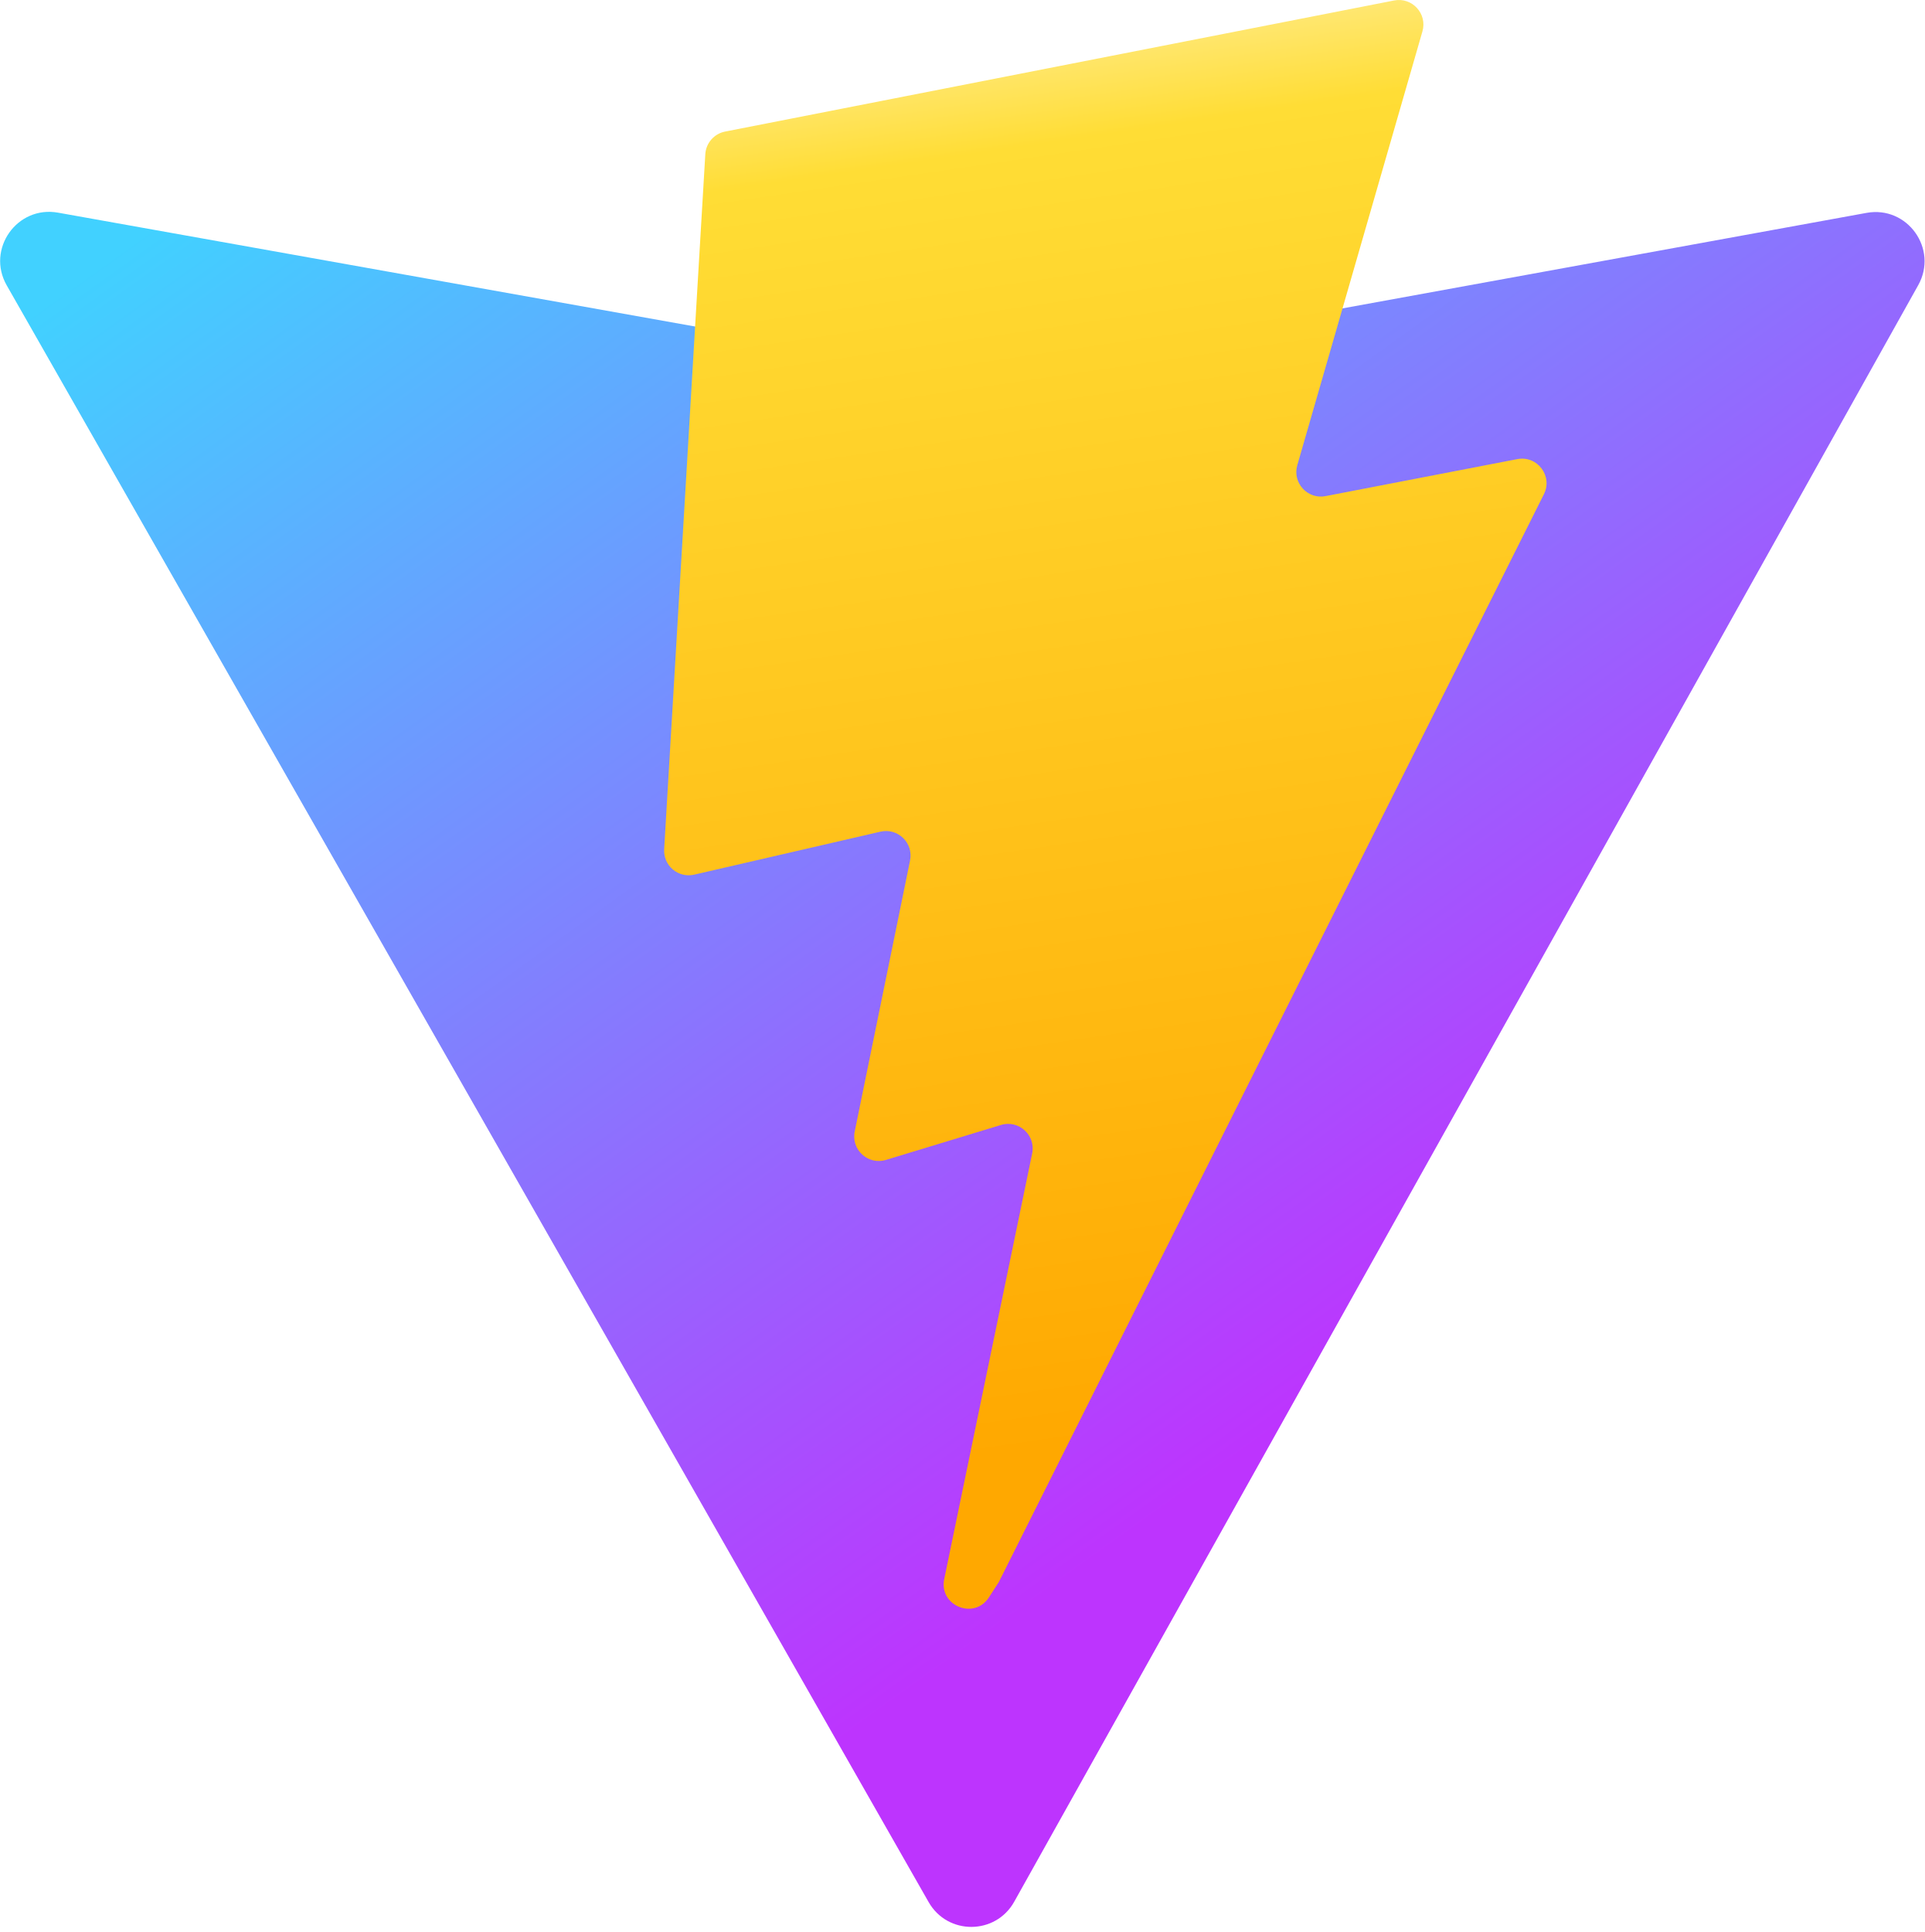
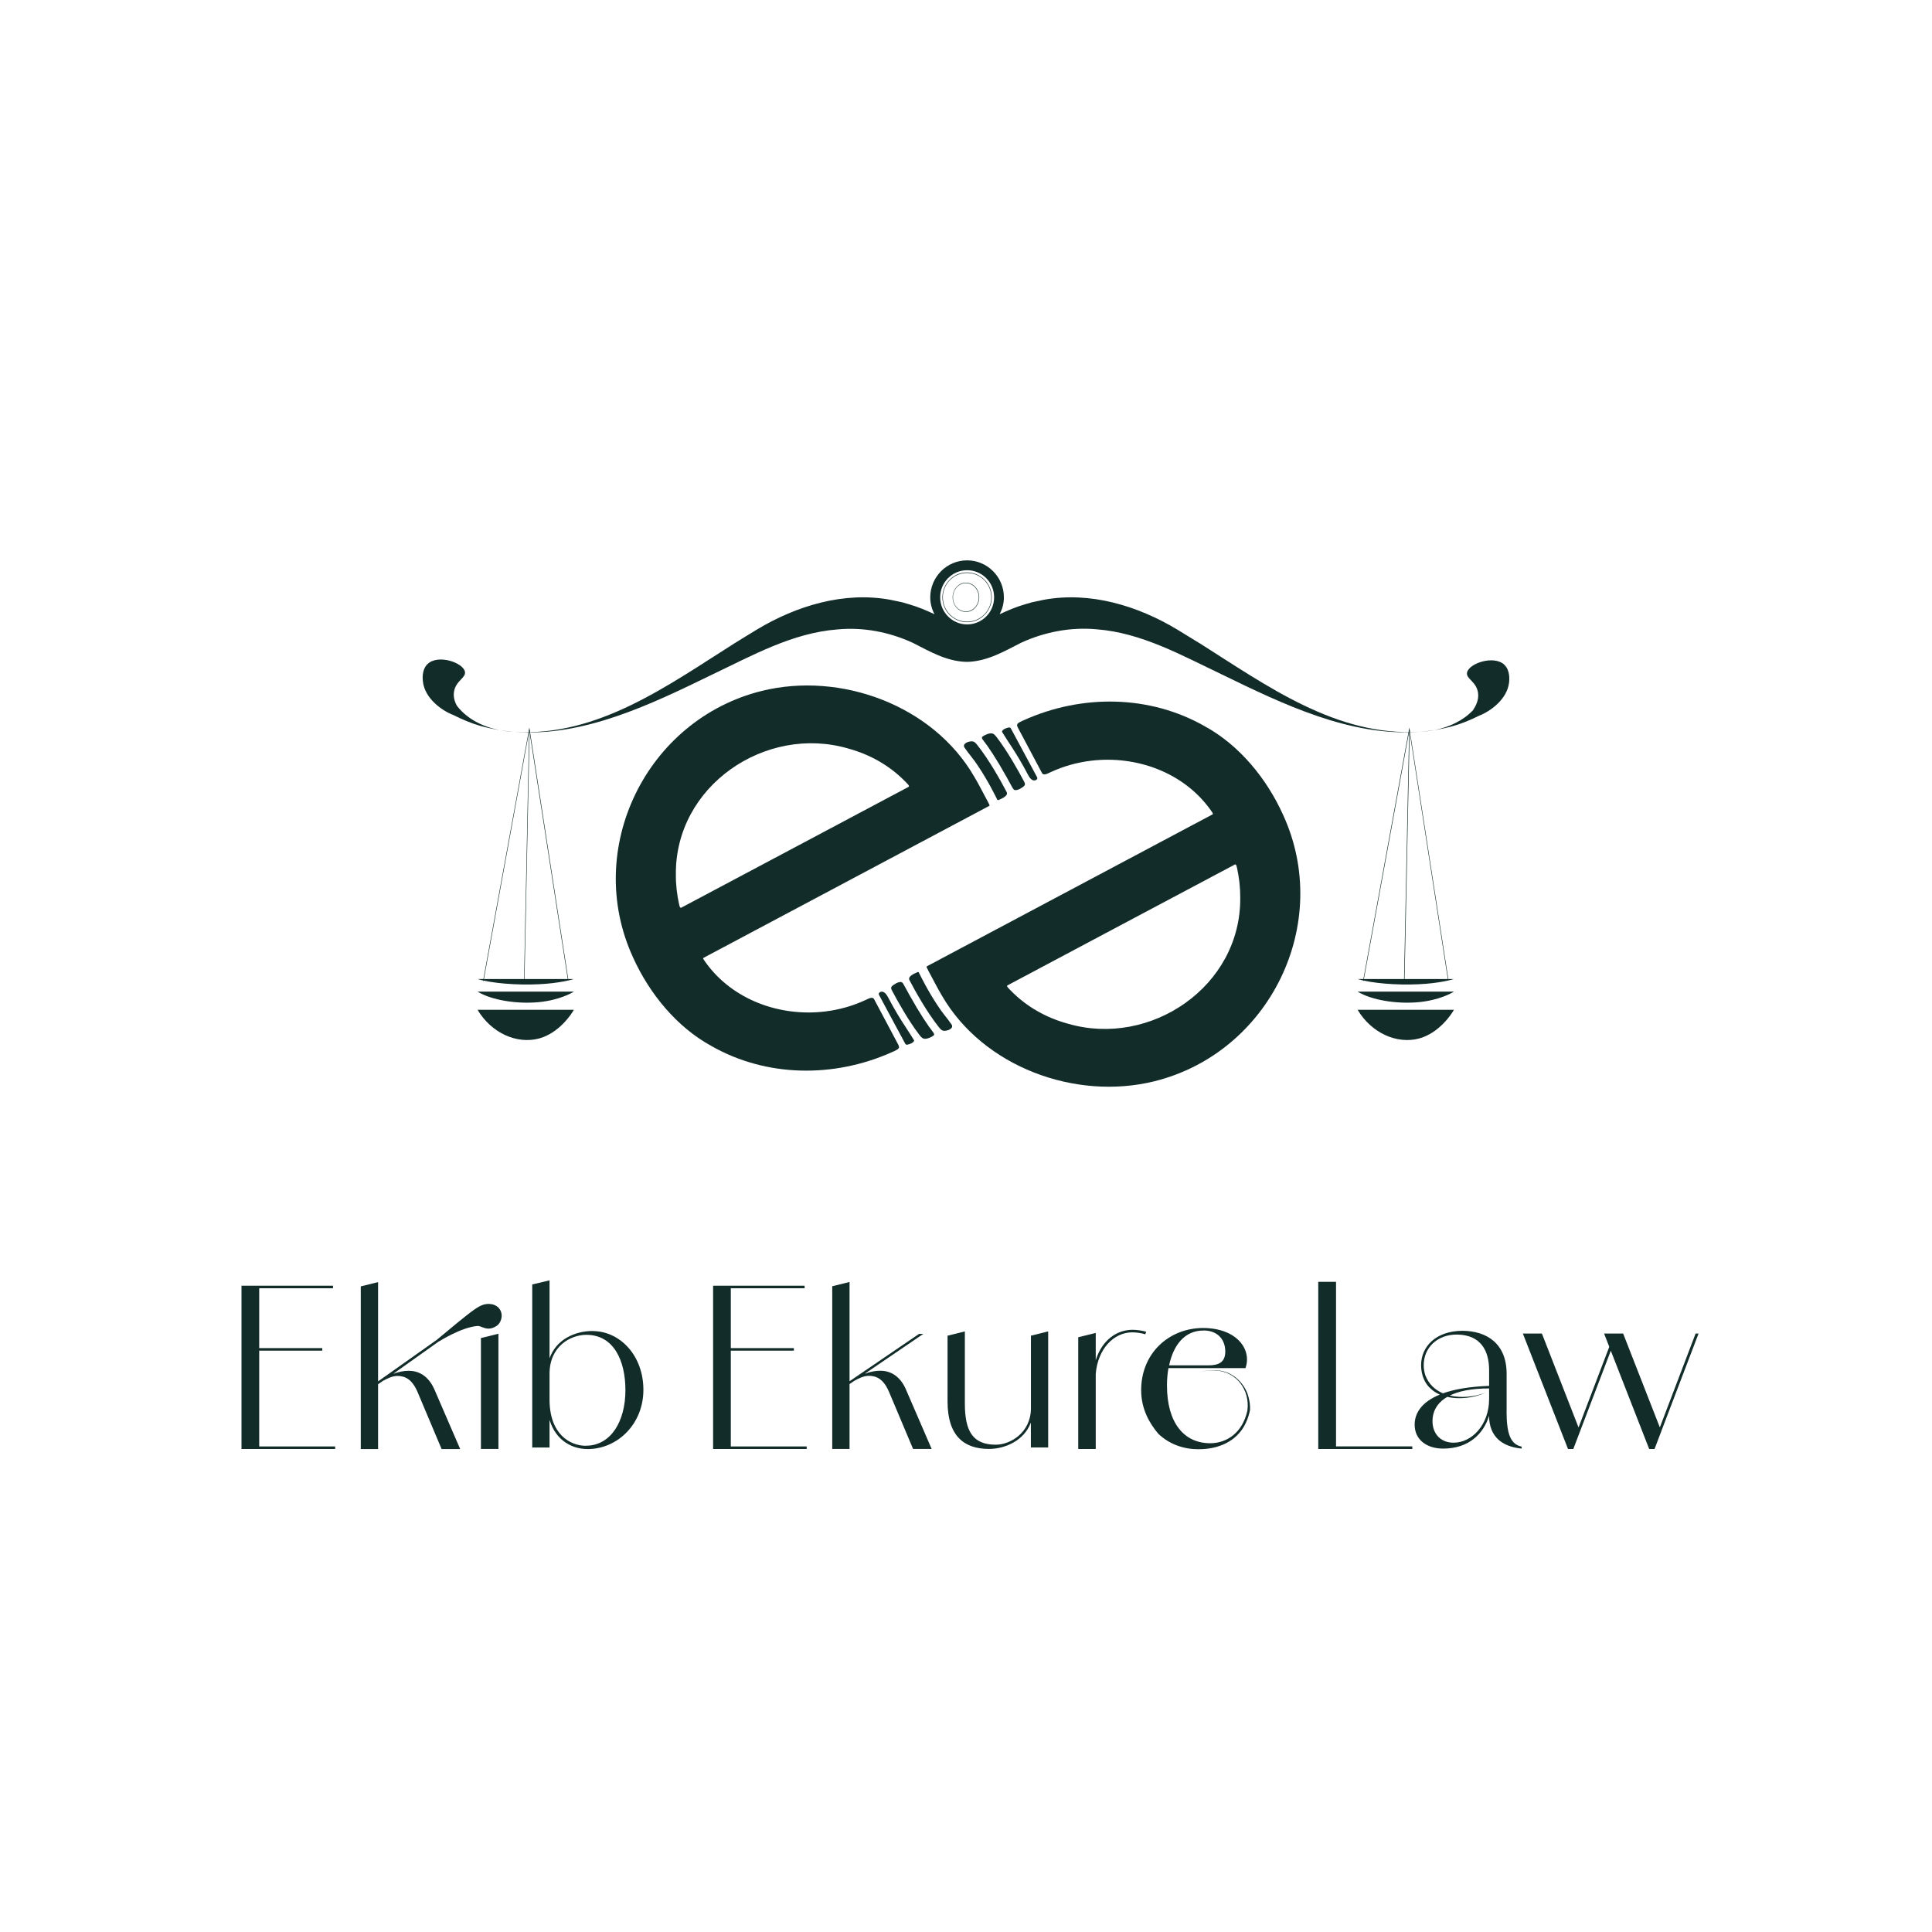
- <svg xmlns="http://www.w3.org/2000/svg" aria-hidden="true" role="img" class="iconify iconify--logos" width="31.88" height="32" preserveAspectRatio="xMidYMid meet" viewBox="0 0 256 257">
+ <svg xmlns="http://www.w3.org/2000/svg" id="Layer_1" version="1.1" viewBox="0 0 288 288">
  <defs>
-     <linearGradient id="IconifyId1813088fe1fbc01fb466" x1="-.828%" x2="57.636%" y1="7.652%" y2="78.411%">
-       <stop offset="0%" stop-color="#41D1FF" />
-       <stop offset="100%" stop-color="#BD34FE" />
-     </linearGradient>
-     <linearGradient id="IconifyId1813088fe1fbc01fb467" x1="43.376%" x2="50.316%" y1="2.242%" y2="89.03%">
-       <stop offset="0%" stop-color="#FFEA83" />
-       <stop offset="8.333%" stop-color="#FFDD35" />
-       <stop offset="100%" stop-color="#FFA800" />
-     </linearGradient>
+     <style>
+       .st0 {
+         fill: #122c29;
+       }
+     </style>
  </defs>
-   <path fill="url(#IconifyId1813088fe1fbc01fb466)" d="M255.153 37.938L134.897 252.976c-2.483 4.44-8.862 4.466-11.382.048L.875 37.958c-2.746-4.814 1.371-10.646 6.827-9.67l120.385 21.517a6.537 6.537 0 0 0 2.322-.004l117.867-21.483c5.438-.991 9.574 4.796 6.877 9.62Z" />
-   <path fill="url(#IconifyId1813088fe1fbc01fb467)" d="M185.432.063L96.44 17.501a3.268 3.268 0 0 0-2.634 3.014l-5.474 92.456a3.268 3.268 0 0 0 3.997 3.378l24.777-5.718c2.318-.535 4.413 1.507 3.936 3.838l-7.361 36.047c-.495 2.426 1.782 4.5 4.151 3.78l15.304-4.649c2.372-.72 4.652 1.36 4.15 3.788l-11.698 56.621c-.732 3.542 3.979 5.473 5.943 2.437l1.313-2.028l72.516-144.72c1.215-2.423-.88-5.186-3.54-4.672l-25.505 4.922c-2.396.462-4.435-1.77-3.759-4.114l16.646-57.705c.677-2.35-1.37-4.583-3.769-4.113Z" />
+   <g>
+     <polygon class="st0" points="38.64 215.62 38.64 201.34 48.04 201.34 48.04 200.96 38.64 200.96 38.64 192.04 49.64 192.04 49.64 191.66 38.64 191.66 36.99 191.66 36 191.66 36 216 36.99 216 38.64 216 49.96 216 49.96 215.62 38.64 215.62" />
+     <path class="st0" d="M71.69,199.46l2.61-.64v17.17h-2.61v-16.54Z" />
+     <path class="st0" d="M88.32,198.41c-2.61,0-5.41,1.26-6.4,4.07v-11.62l-2.58.61v24.31h2.58v-4.12c.98,3.22,3.53,4.35,5.67,4.35,4.46,0,8.32-3.73,8.32-8.83s-3.47-8.76-7.58-8.76ZM87.34,215.52c-2.39,0-5.42-1.75-5.42-6.88v-3.86c0-4.08,3.12-5.8,5.48-5.8,4.08,0,5.83,3.82,5.83,8.25,0,4.65-2.17,8.28-5.89,8.28Z" />
+     <polygon class="st0" points="108.94 215.62 108.94 201.34 118.34 201.34 118.34 200.96 108.94 200.96 108.94 192.04 119.94 192.04 119.94 191.66 108.94 191.66 107.29 191.66 106.3 191.66 106.3 216 107.29 216 108.94 216 120.25 216 120.25 215.62 108.94 215.62" />
+     <path class="st0" d="M135.07,207.17c-.96-2.23-2.52-2.84-3.86-2.84-.77,0-1.54.18-2.3.45l8.73-5.94h-.64l-10.36,7.06v-14.8l-2.58.64v24.25h2.58v-9.67l.72-.49c.72-.41,1.47-.74,2.15-.74,1.12,0,2.17.45,3,2.36l3.6,8.54h2.77l-3.82-8.83Z" />
+     <path class="st0" d="M153.68,199.11v10.77c0,3.76-3.15,5.48-5.23,5.48-3.44,0-4.62-2.01-4.62-6.15v-10.74l-2.58.64v9.81c0,5.13,2.45,7.07,6.18,7.07,2.32,0,5.22-1.19,6.24-3.93v3.71h2.58v-17.3l-2.58.64Z" />
+     <path class="st0" d="M168.85,198.23c-2.47,0-4.6,1.62-5.51,4.53v-4.06l-2.61.64v16.66h2.61v-11.18c.29-3.7,2.65-6.21,5.45-6.21.64,0,1.43.13,1.94.29l.13-.38c-.54-.16-1.37-.29-2.01-.29Z" />
+     <polygon class="st0" points="199.16 215.61 199.16 191.08 196.51 191.08 196.51 216 196.71 216 199.16 216 210.53 216 210.53 215.61 199.16 215.61" />
+     <polygon class="st0" points="247.65 213.34 253.2 198.79 252.76 198.79 247.43 212.78 241.96 198.79 241.1 198.79 240.65 198.79 239.12 198.79 239.89 200.77 235.31 212.79 229.85 198.79 227.01 198.79 233.74 216 234.53 216 240.12 201.35 245.84 216 246.64 216 247.65 213.35 247.66 213.35 247.65 213.34" />
+     <path class="st0" d="M186.33,210.28c.01-.11.01-.21.01-.32,0-.18,0-.37-.02-.55-.01-.18-.04-.36-.07-.54-.03-.18-.07-.35-.11-.52-.04-.17-.1-.34-.15-.51-.06-.16-.12-.33-.2-.48-.07-.16-.15-.31-.24-.46-.08-.15-.18-.29-.28-.43-.1-.14-.2-.27-.31-.4-.11-.13-.23-.25-.35-.37-.12-.12-.25-.23-.38-.34-.13-.11-.27-.21-.42-.3-.14-.09-.29-.18-.45-.26-.15-.08-.31-.15-.48-.21-.17-.06-.33-.12-.5-.16-.17-.05-.35-.09-.53-.11-.18-.03-.37-.05-.56-.06-.07,0-.13,0-.2,0-.99-.05-1.97.16-2.87.55.9-.39,1.89-.58,2.87-.52,3.2.1,5.26,2.88,4.86,5.97-.73,3.38-3.14,4.88-5.55,4.88-3.92,0-6.44-3.07-6.44-8.59,0-.93.07-1.8.22-2.61h11.48c.98-2.74-1.24-5.95-6.3-5.98-5,0-9.25,3.66-9.25,9.28,0,2.79,1.24,4.94,2.56,6.49,1.56,1.5,3.68,2.3,5.9,2.3.2,0,.4,0,.6-.01.19,0,.39-.02.58-.04.19-.02.37-.04.56-.07.18-.03.36-.06.54-.1.17-.04.35-.08.52-.13.17-.05.33-.1.49-.16.16-.06.32-.12.47-.18.15-.07.3-.14.45-.21.14-.07.29-.15.43-.24.14-.08.27-.17.4-.26.13-.09.26-.19.38-.29.12-.1.24-.21.35-.31.11-.11.22-.22.33-.34.11-.12.21-.24.3-.36.1-.13.19-.26.28-.39.09-.13.17-.27.25-.41.08-.14.15-.29.22-.44.07-.15.14-.3.2-.46.06-.16.12-.32.17-.48.05-.17.1-.33.14-.5.03-.1.06-.21.07-.32ZM179.38,198.33c2.22,0,3.27,1.44,3.27,3.14,0,1.6-.98,2.06-2.52,2.06h-5.85c.66-3.15,2.41-5.19,5.1-5.19Z" />
+     <path class="st0" d="M74.54,195.24c-.53-.91-1.86-1.09-2.85-.61-.77.37-1.44.8-6.61,5.12l-8.72,6.17v-14.8l-2.58.64v24.25h2.58v-9.67l.72-.49c.72-.41,1.47-.74,2.15-.74,1.12,0,2.17.45,3,2.36l3.6,8.54h2.77l-3.82-8.83c-.96-2.23-2.52-2.84-3.86-2.84-.77,0-1.54.18-2.3.45l6.8-4.83h.03s3.37-2.14,5.75-2.3c.63-.04,1.49.97,2.94-.09.4-.29.98-1.34.4-2.34Z" />
+     <path class="st0" d="M224.59,210.32v-5.54c0-4.46-2.93-6.4-6.63-6.4-3.89.03-6.12,2.33-6.12,5.13,0,1.53.61,2.74,1.31,3.38h0c.42.42.93.76,1.48,1-2.79,1.13-3.75,2.84-3.75,4.48,0,2.29,1.85,3.57,4.24,3.57,3.88,0,6.04-2.25,6.85-4.88.03,3.17,2.02,4.59,4.84,4.88l.03-.29c-1.66-.35-2.26-1.88-2.26-5.32ZM221.98,208.53c0,3.92-2.61,6.53-5.29,6.53-1.98,0-3.15-1.37-3.15-3.22,0-1.26.53-2.64,2.21-3.61,1.86.43,4.03.13,5.66-.61-1.59.6-3.57.82-5.29.41,1.3-.64,3.18-1.06,5.86-1.06v1.56ZM221.98,206.59c-2.98.11-5.22.52-6.88,1.11-1.18-.5-2.14-1.37-2.64-2.72-.14-.45-.23-.94-.23-1.48,0-2.58,2.01-4.59,5-4.56,3.5.06,4.75,2.39,4.75,5.32v2.33Z" />
+   </g>
+   <g>
+     <g>
+       <path class="st0" d="M179.61,108.27c-8.22-4.69-18.31-4.81-26.97-.92-.34.15-.97.41-1.02.67-.03.15.05.31.12.46.73,1.36,2.91,5.48,3.55,6.68.24.57.91.12,1.38-.08,1.9-.87,3.89-1.43,5.97-1.68,6.72-.81,13.78,1.72,17.79,7.3.28.42.46.58.34.69-8.22,4.37-41.88,22.26-42.63,22.67-.03.03-.03.06.02.19.05.11.14.28.27.53.64,1.16,1.29,2.5,1.97,3.62,6.17,10.66,19.91,15.68,31.66,12.79,17.24-4.27,26.66-23.56,19.19-39.76-2.44-5.39-6.5-10.33-11.59-13.13l-.05-.03ZM184.88,133.8c.14,13.24-13.39,22.39-25.69,18.8-3.24-.88-6.19-2.55-8.52-4.94-.16-.18-.72-.65-.49-.77,3.07-1.62,26.71-14.22,33.96-18.05l.14.12c.03.08.07.21.11.37.32,1.44.5,2.97.49,4.42v.06Z" />
+       <path class="st0" d="M153.93,116.29c.21.09.46.07.62-.1.2-.2,0-.38-.21-.81-.27-.5-.67-1.24-1.1-2.05-1-1.86-2.2-4.11-2.55-4.74-.07-.11-.14-.16-.28-.15-.27.04-1.01.26-1.05.64.88,1.48,2.18,3.17,3.81,6.28.19.34.36.71.71.9l.04.02Z" />
+       <path class="st0" d="M147.92,109.34c-.44-.11-1.17.24-1.44.45-.17.13-.11.31.01.45.84,1.08,2.03,2.84,3.6,5.66.31.53.63,1.19.93,1.67.08.12.17.19.29.21.42.06,1.16-.39,1.4-.67.15-.19.05-.42-.06-.62-.85-1.61-2.44-4.46-4.05-6.56-.18-.23-.37-.5-.64-.58h-.04Z" />
+       <path class="st0" d="M144.98,110.52c-.52-.08-1.56.3-1.22.9.64.94,1.45,1.83,2.06,2.8,1.52,2.27,2.59,4.48,2.84,4.98.05.08.09.09.21.05.3-.15,1.55-.59,1.17-1.22-.86-1.65-2.62-4.79-4.35-6.96-.18-.23-.38-.48-.66-.55h-.05Z" />
+       <path class="st0" d="M106.02,155.91c8.22,4.69,18.31,4.81,26.97.92.34-.15.97-.41,1.02-.67.03-.15-.05-.31-.12-.46-.73-1.36-2.91-5.48-3.55-6.68-.24-.57-.91-.12-1.38.08-1.9.87-3.89,1.43-5.97,1.68-6.72.81-13.78-1.72-17.79-7.3-.28-.42-.46-.58-.34-.69,8.22-4.37,41.88-22.26,42.63-22.67.03-.03.03-.06-.02-.19-.05-.11-.14-.28-.27-.53-.64-1.16-1.29-2.5-1.97-3.62-6.17-10.66-19.91-15.68-31.66-12.79-17.24,4.27-26.66,23.56-19.19,39.76,2.44,5.39,6.5,10.33,11.59,13.13l.05.03ZM100.75,130.38c-.14-13.24,13.39-22.39,25.69-18.8,3.24.88,6.19,2.55,8.52,4.94.16.18.72.65.49.77-3.07,1.62-26.71,14.22-33.96,18.05l-.14-.12c-.03-.08-.07-.21-.11-.37-.32-1.44-.5-2.97-.49-4.42v-.06Z" />
+       <path class="st0" d="M131.7,147.88c-.21-.1-.46-.07-.62.1-.2.2,0,.38.21.81.27.5.67,1.24,1.1,2.05,1,1.86,2.2,4.11,2.55,4.74.07.11.14.16.28.15.27-.04,1.01-.26,1.05-.64-.88-1.48-2.18-3.17-3.81-6.28-.19-.34-.36-.71-.71-.9l-.04-.02Z" />
+       <path class="st0" d="M137.71,154.83c.44.11,1.17-.24,1.44-.45.17-.13.11-.31-.01-.45-.84-1.08-2.03-2.84-3.6-5.66-.31-.53-.63-1.19-.93-1.67-.08-.12-.17-.19-.29-.21-.42-.06-1.16.39-1.4.67-.15.19-.05.42.06.62.85,1.61,2.44,4.46,4.05,6.56.18.23.37.5.64.58h.04Z" />
+       <path class="st0" d="M140.65,153.65c.52.08,1.56-.3,1.22-.9-.64-.94-1.45-1.83-2.06-2.8-1.52-2.27-2.59-4.48-2.84-4.98-.05-.08-.09-.09-.21-.05-.3.15-1.55.59-1.17,1.22.86,1.65,2.62,4.79,4.35,6.96.18.23.38.48.66.55h.05Z" />
+     </g>
+     <g>
+       <path class="st0" d="M147.81,89.04h-.04c0,1-.4,1.91-1.06,2.57-.65.66-1.55,1.06-2.55,1.06-1,0-1.9-.41-2.55-1.06-.65-.66-1.06-1.56-1.06-2.57s.4-1.91,1.06-2.57c.65-.66,1.55-1.06,2.55-1.06,1,0,1.9.41,2.55,1.06.65.66,1.06,1.56,1.06,2.57h.07c0-1.02-.41-1.95-1.08-2.62-.67-.67-1.59-1.09-2.6-1.09-1.02,0-1.94.41-2.6,1.09-.67.67-1.08,1.6-1.08,2.62s.41,1.95,1.08,2.62c.67.67,1.59,1.09,2.6,1.09,1.02,0,1.94-.41,2.6-1.09.67-.67,1.08-1.6,1.08-2.62h-.04Z" />
+       <path class="st0" d="M145.93,89.04h-.03c0,.58-.21,1.11-.56,1.49-.35.38-.83.62-1.36.62-.53,0-1.01-.24-1.36-.62-.35-.38-.56-.91-.56-1.49s.21-1.11.56-1.49c.35-.38.83-.62,1.36-.62.53,0,1.01.24,1.36.62.35.38.56.91.56,1.49h.07c0-.6-.22-1.15-.58-1.54-.36-.4-.86-.64-1.4-.64-.55,0-1.04.24-1.4.64-.36.4-.58.94-.58,1.54s.22,1.15.58,1.54c.36.4.86.64,1.4.64.55,0,1.04-.24,1.4-.64.36-.4.58-.94.58-1.54h-.03Z" />
+       <path class="st0" d="M85.54,150.53c-.29.56-2.2,3.5-5.24,4.29-3.29.85-7.06-.84-9.11-4.29h14.36Z" />
+       <path class="st0" d="M85.54,147.82c-.29.2-2.2,1.28-5.24,1.57-3.29.31-7.06-.31-9.11-1.57h14.36Z" />
+       <path class="st0" d="M85.54,145.94c-.29.1-2.2.64-5.24.78-3.29.16-7.06-.15-9.11-.78h14.36Z" />
+       <polygon class="st0" points="72.08 146.24 78.9 108.89 84.65 146.05 84.72 146.03 78.91 108.45 72.01 146.22 72.08 146.24" />
+       <polyline class="st0" points="78.18 146.35 78.95 108.83 78.88 108.82 78.11 146.35" />
+       <path class="st0" d="M216.73,150.53c-.29.56-2.2,3.5-5.24,4.29-3.29.85-7.06-.84-9.11-4.29h14.36Z" />
+       <path class="st0" d="M216.73,147.82c-.29.2-2.2,1.28-5.24,1.57-3.29.31-7.06-.31-9.11-1.57h14.36Z" />
+       <path class="st0" d="M216.73,145.94c-.29.1-2.2.64-5.24.78-3.29.16-7.06-.15-9.11-.78h14.36Z" />
+       <polygon class="st0" points="203.26 146.24 210.09 108.89 215.84 146.05 215.91 146.03 210.09 108.45 203.19 146.22 203.26 146.24" />
+       <polyline class="st0" points="209.37 146.35 210.14 108.83 210.06 108.82 209.29 146.35" />
+       <path class="st0" d="M224.27,99.11c-1.56-1.51-5.32-.22-5.58,1.15-.18.93,1.36,1.31,1.63,2.96.18,1.1-.33,2.01-.74,2.65-1.5,1.58-3.58,2.53-5.75,2.96.94-.15,1.88-.35,2.81-.61,1.3-.37,2.55-.89,3.82-1.52,1.65-.63,4.23-2.44,4.5-5,.03-.33.18-1.74-.69-2.58Z" />
+       <path class="st0" d="M68.12,105.24c-.31-.58-.58-1.31-.44-2.14.27-1.65,1.8-2.03,1.63-2.96-.26-1.37-4.02-2.66-5.58-1.15-.88.85-.73,2.26-.69,2.58.27,2.57,2.87,4.38,4.52,5.01,1.35.67,2.67,1.24,4.05,1.63.94.26,1.88.46,2.81.61-2.44-.48-4.78-1.63-6.29-3.59Z" />
+       <path class="st0" d="M76.44,109.08c-.68-.06-1.36-.14-2.03-.25.68.13,1.36.22,2.03.25Z" />
+       <g>
+         <path class="st0" d="M211.87,109.08h.02s-.01,0-.02,0h0Z" />
+         <path class="st0" d="M211.65,109.09c.05,0,.11,0,.16,0,0,0,0,0,0,0-.07,0-.13,0-.2.01.01,0,.02,0,.03,0Z" />
+         <path class="st0" d="M76.68,109.09s.02,0,.03,0c-.09,0-.18,0-.27-.01.08,0,.16.01.24.01Z" />
+         <path class="st0" d="M211.82,109.08s.03,0,.05,0c.65-.04,1.31-.12,1.96-.25-.67.11-1.34.19-2.01.25Z" />
+         <path class="st0" d="M178.82,95.89c-.8-.48-2.58-1.59-3.34-2.05-5.91-3.55-12.98-5.7-19.89-4.43-.3.07-1.49.31-1.75.37-.2.05-.82.24-1.03.3-1.31.38-2.56.9-3.79,1.48.39-.76.63-1.6.63-2.51,0-1.52-.61-2.9-1.61-3.9-.99-1-2.37-1.62-3.88-1.62-1.51,0-2.89.62-3.88,1.62-.99,1-1.61,2.38-1.61,3.9,0,.91.24,1.76.63,2.51-1.23-.58-2.48-1.1-3.79-1.48-.21-.06-.83-.25-1.03-.3-.26-.06-1.45-.3-1.75-.37-6.91-1.27-13.98.88-19.89,4.43-.76.45-2.54,1.56-3.34,2.05-9.97,6.3-20.42,13.96-32.8,13.21,10.28.79,20.37-4.12,29.48-8.55,5.95-2.83,11.96-6.21,18.64-6.72,3.86-.37,7.75.38,11.26,2,2.5,1.27,4.93,2.71,7.86,2.83h0c.07.01.14,0,.21,0,.07,0,.14,0,.21,0h0c2.93-.14,5.36-1.58,7.86-2.85,3.51-1.61,7.4-2.36,11.26-2,6.68.51,12.69,3.89,18.64,6.72,9.11,4.43,19.2,9.33,29.48,8.55-12.37.75-22.83-6.91-32.8-13.21ZM141.33,86.18c.73-.73,1.73-1.18,2.84-1.18,1.11,0,2.11.45,2.84,1.18.73.73,1.18,1.74,1.18,2.86,0,1.12-.45,2.13-1.18,2.86-.73.73-1.73,1.18-2.84,1.18-1.11,0-2.11-.45-2.84-1.18-.73-.73-1.18-1.74-1.18-2.86,0-1.12.45-2.13,1.18-2.86Z" />
+       </g>
+     </g>
+   </g>
</svg>
